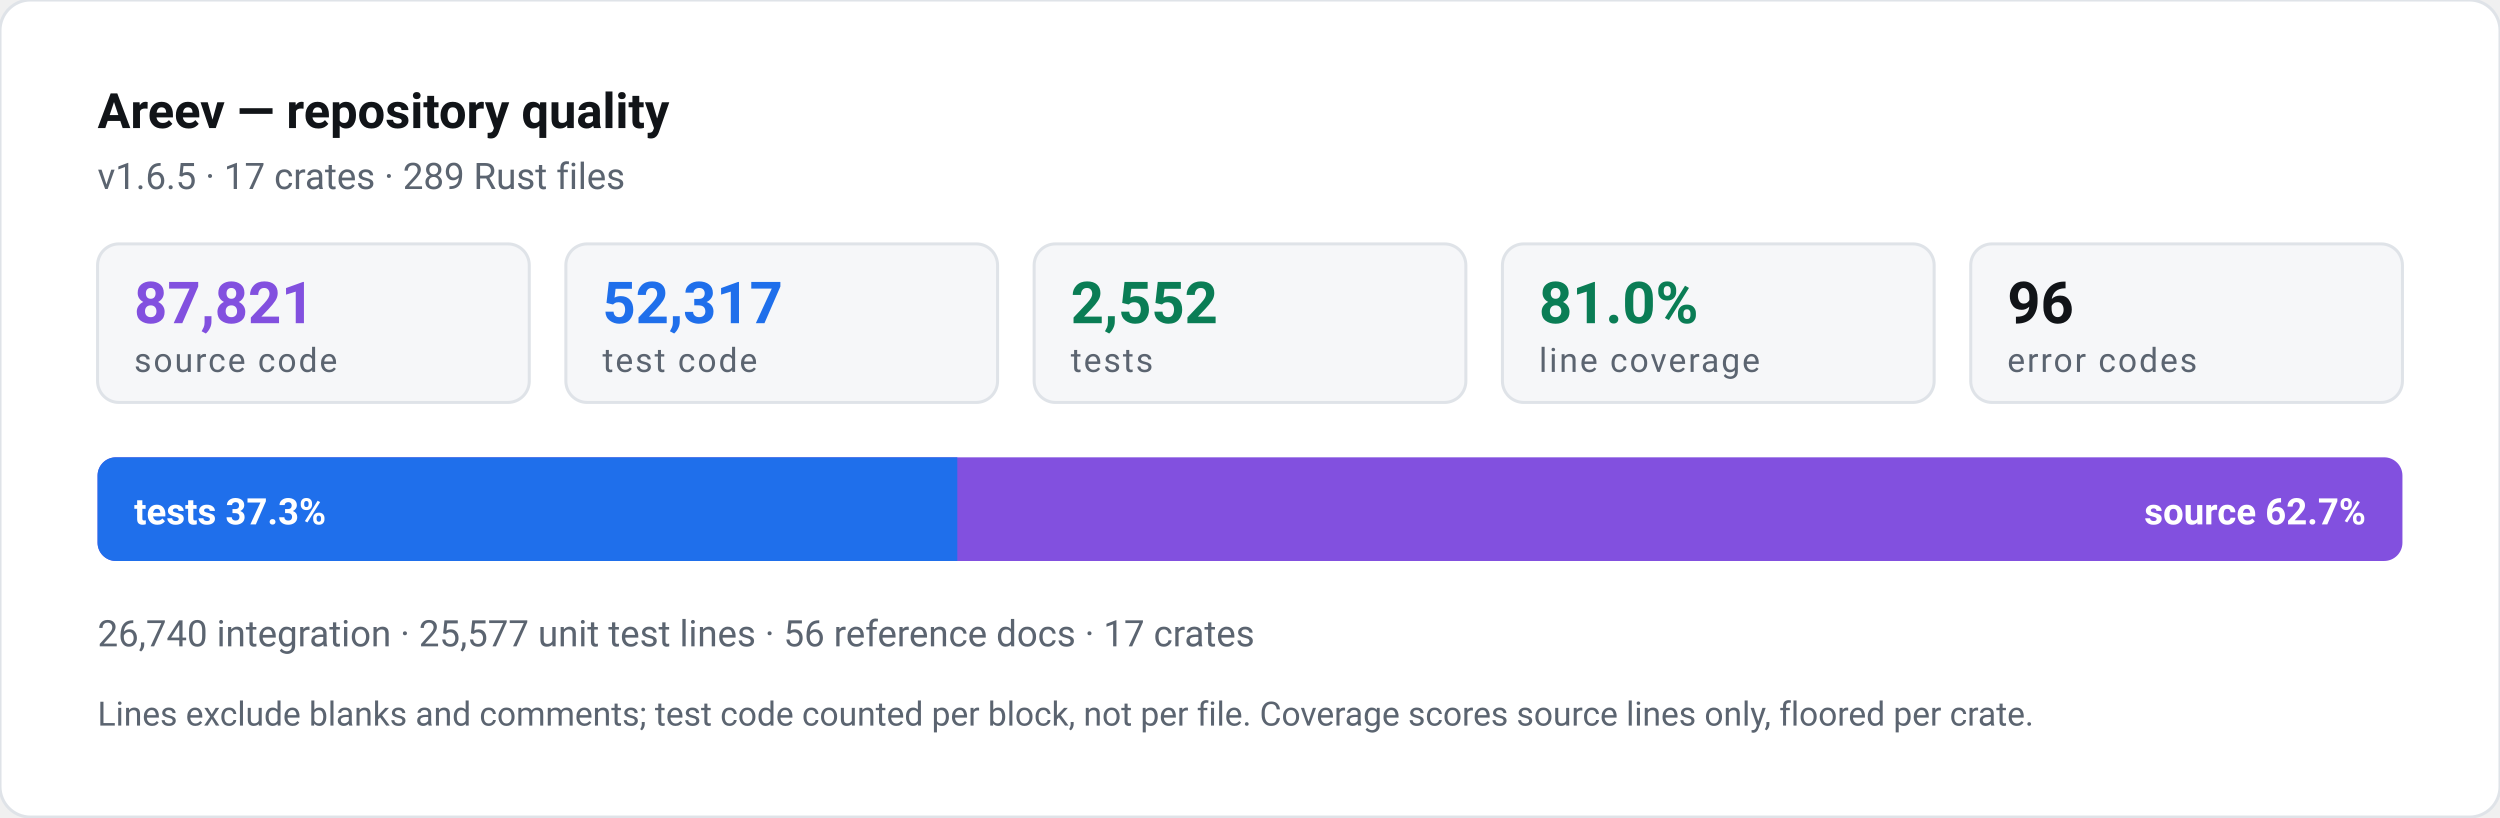
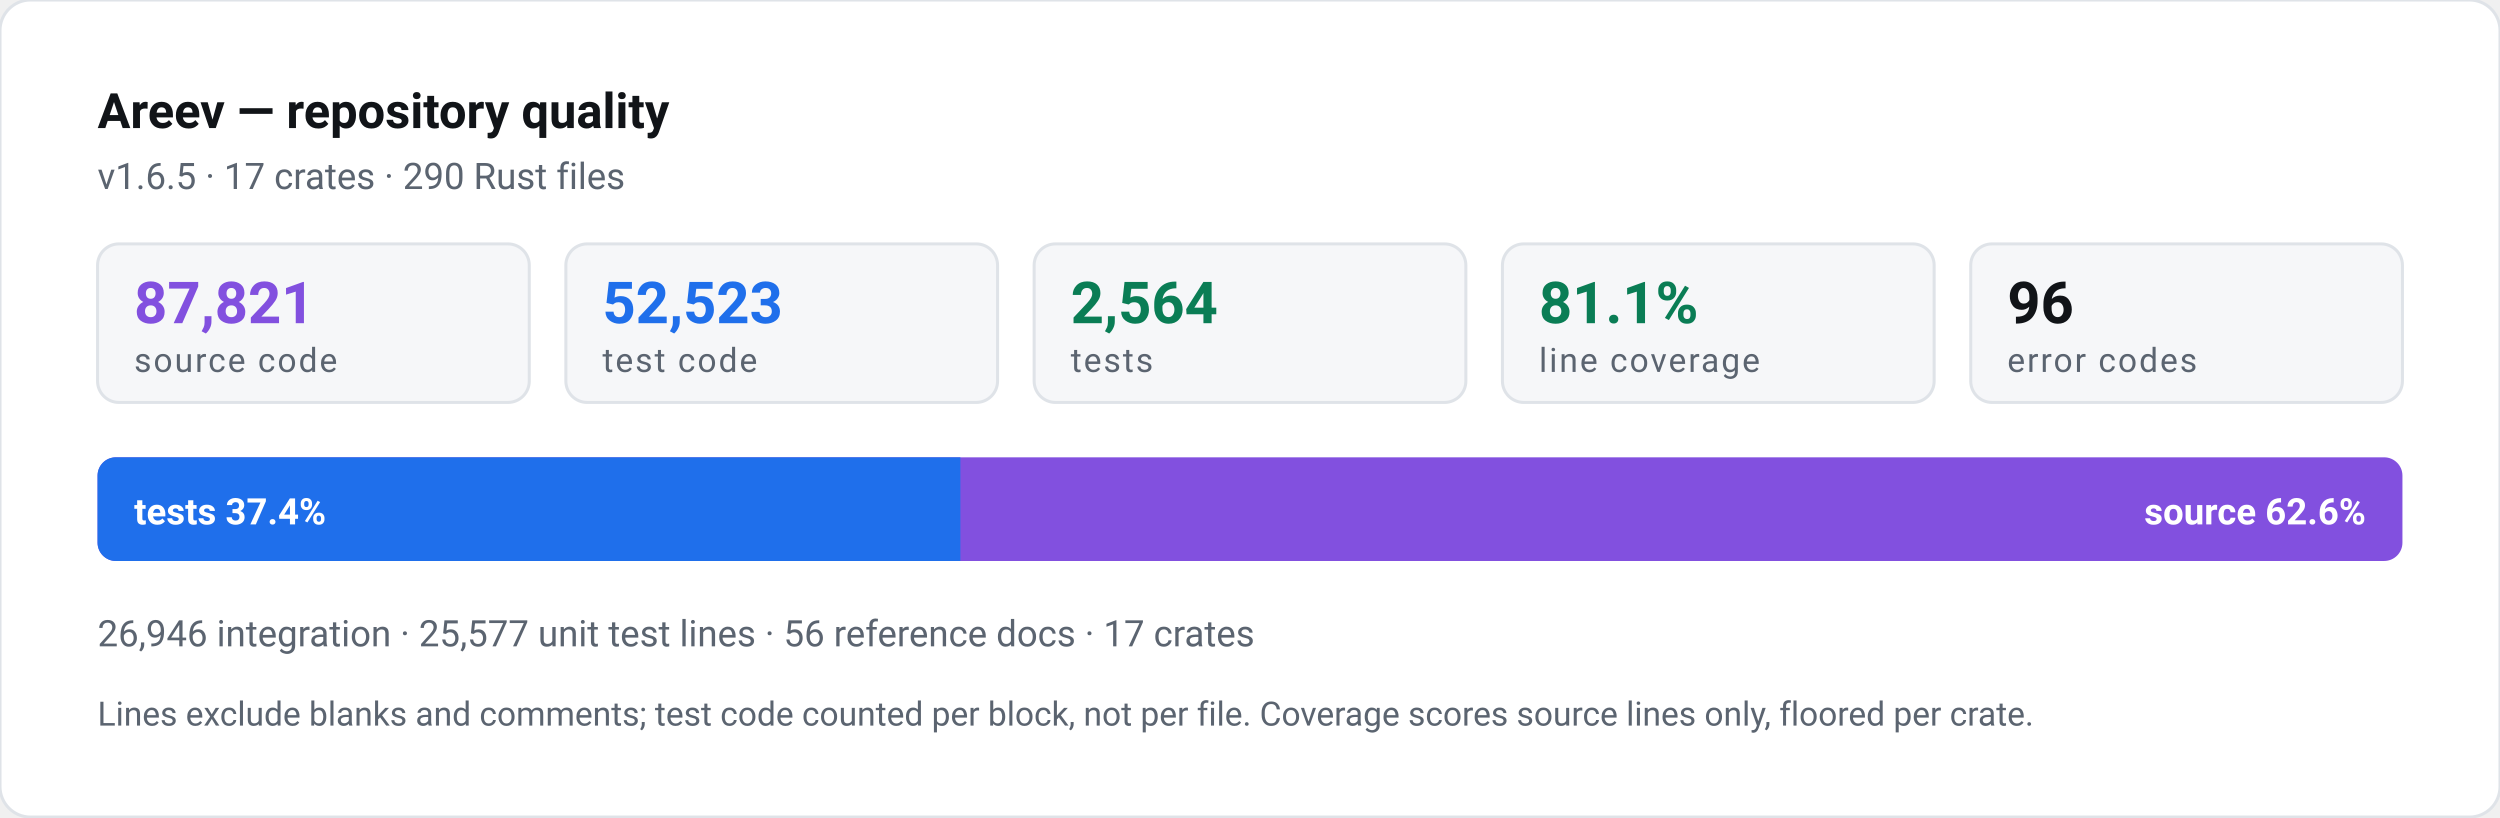
- <svg xmlns="http://www.w3.org/2000/svg" width="820" height="268" viewBox="0 0 820 268" role="img" aria-label="Areev repository quality: 52,317 lines of test code against 87,821 lines of source, 2,552 tests, 81.0% line coverage">
+ <svg xmlns="http://www.w3.org/2000/svg" width="820" height="268" viewBox="0 0 820 268" role="img" aria-label="Areev repository quality: 52,523 lines of test code against 87,821 lines of source, 2,564 tests, 81.1% line coverage">
  <style>text{font-family:ui-sans-serif,-apple-system,"Segoe UI",Roboto,Helvetica,Arial,sans-serif}.n{font-weight:700;font-variant-numeric:tabular-nums}.l{font-size:11px;letter-spacing:.06em;text-transform:uppercase}</style>
  <rect width="820" height="268" rx="10" fill="#ffffff" stroke="#dfe3e8" />
  <text x="32" y="42" class="n" font-size="16" fill="#111418">Areev — repository quality</text>
-   <text x="32" y="62" font-size="12" fill="#5b6470">v1.6.5 · 17 crates · 289 Rust files</text>
+   <text x="32" y="62" font-size="12" fill="#5b6470">v1.6.5 · 17 crates · 290 Rust files</text>
  <rect x="32.0" y="80" width="141.6" height="52" rx="7" fill="#f6f7f9" stroke="#dfe3e8" />
  <text x="44.0" y="106" class="n" font-size="19" fill="#8250df">87,821</text>
  <text x="44.0" y="122" class="l" fill="#5b6470">source code</text>
  <rect x="185.6" y="80" width="141.6" height="52" rx="7" fill="#f6f7f9" stroke="#dfe3e8" />
-   <text x="197.6" y="106" class="n" font-size="19" fill="#1f6feb">52,317</text>
+   <text x="197.6" y="106" class="n" font-size="19" fill="#1f6feb">52,523</text>
  <text x="197.6" y="122" class="l" fill="#5b6470">test code</text>
  <rect x="339.2" y="80" width="141.6" height="52" rx="7" fill="#f6f7f9" stroke="#dfe3e8" />
-   <text x="351.2" y="106" class="n" font-size="19" fill="#0a7d55">2,552</text>
+   <text x="351.2" y="106" class="n" font-size="19" fill="#0a7d55">2,564</text>
  <text x="351.2" y="122" class="l" fill="#5b6470">tests</text>
  <rect x="492.8" y="80" width="141.6" height="52" rx="7" fill="#f6f7f9" stroke="#dfe3e8" />
-   <text x="504.8" y="106" class="n" font-size="19" fill="#0a7d55">81.0%</text>
+   <text x="504.8" y="106" class="n" font-size="19" fill="#0a7d55">81.1%</text>
  <text x="504.8" y="122" class="l" fill="#5b6470">line coverage</text>
  <rect x="646.4" y="80" width="141.6" height="52" rx="7" fill="#f6f7f9" stroke="#dfe3e8" />
  <text x="658.4" y="106" class="n" font-size="19" fill="#111418">96</text>
  <text x="658.4" y="122" class="l" fill="#5b6470">error codes</text>
  <rect x="32" y="150" width="756" height="34" rx="6" fill="#8250df" />
-   <path d="M32 156a6 6 0 0 1 6-6h276v34h-276a6 6 0 0 1-6-6z" fill="#1f6feb" />
-   <text x="44" y="172" class="n" font-size="12" fill="#ffffff">tests 37.3%</text>
-   <text x="776" y="172" class="n" font-size="12" fill="#ffffff" text-anchor="end">source 62.7%</text>
-   <text x="32" y="212" font-size="12" fill="#5b6470">26,740 integration · 25,577 unit test lines · 56 reference docs · 17 crates</text>
+   <path d="M32 156a6 6 0 0 1 6-6h277v34h-277a6 6 0 0 1-6-6z" fill="#1f6feb" />
+   <text x="44" y="172" class="n" font-size="12" fill="#ffffff">tests 37.4%</text>
+   <text x="776" y="172" class="n" font-size="12" fill="#ffffff" text-anchor="end">source 62.6%</text>
+   <text x="32" y="212" font-size="12" fill="#5b6470">26,946 integration · 25,577 unit test lines · 56 reference docs · 17 crates</text>
  <text x="32" y="238" font-size="11" fill="#5b6470">Lines exclude blanks and comments; test code counted per block, not per file. Coverage scores source lines only, floored per crate.</text>
</svg>
